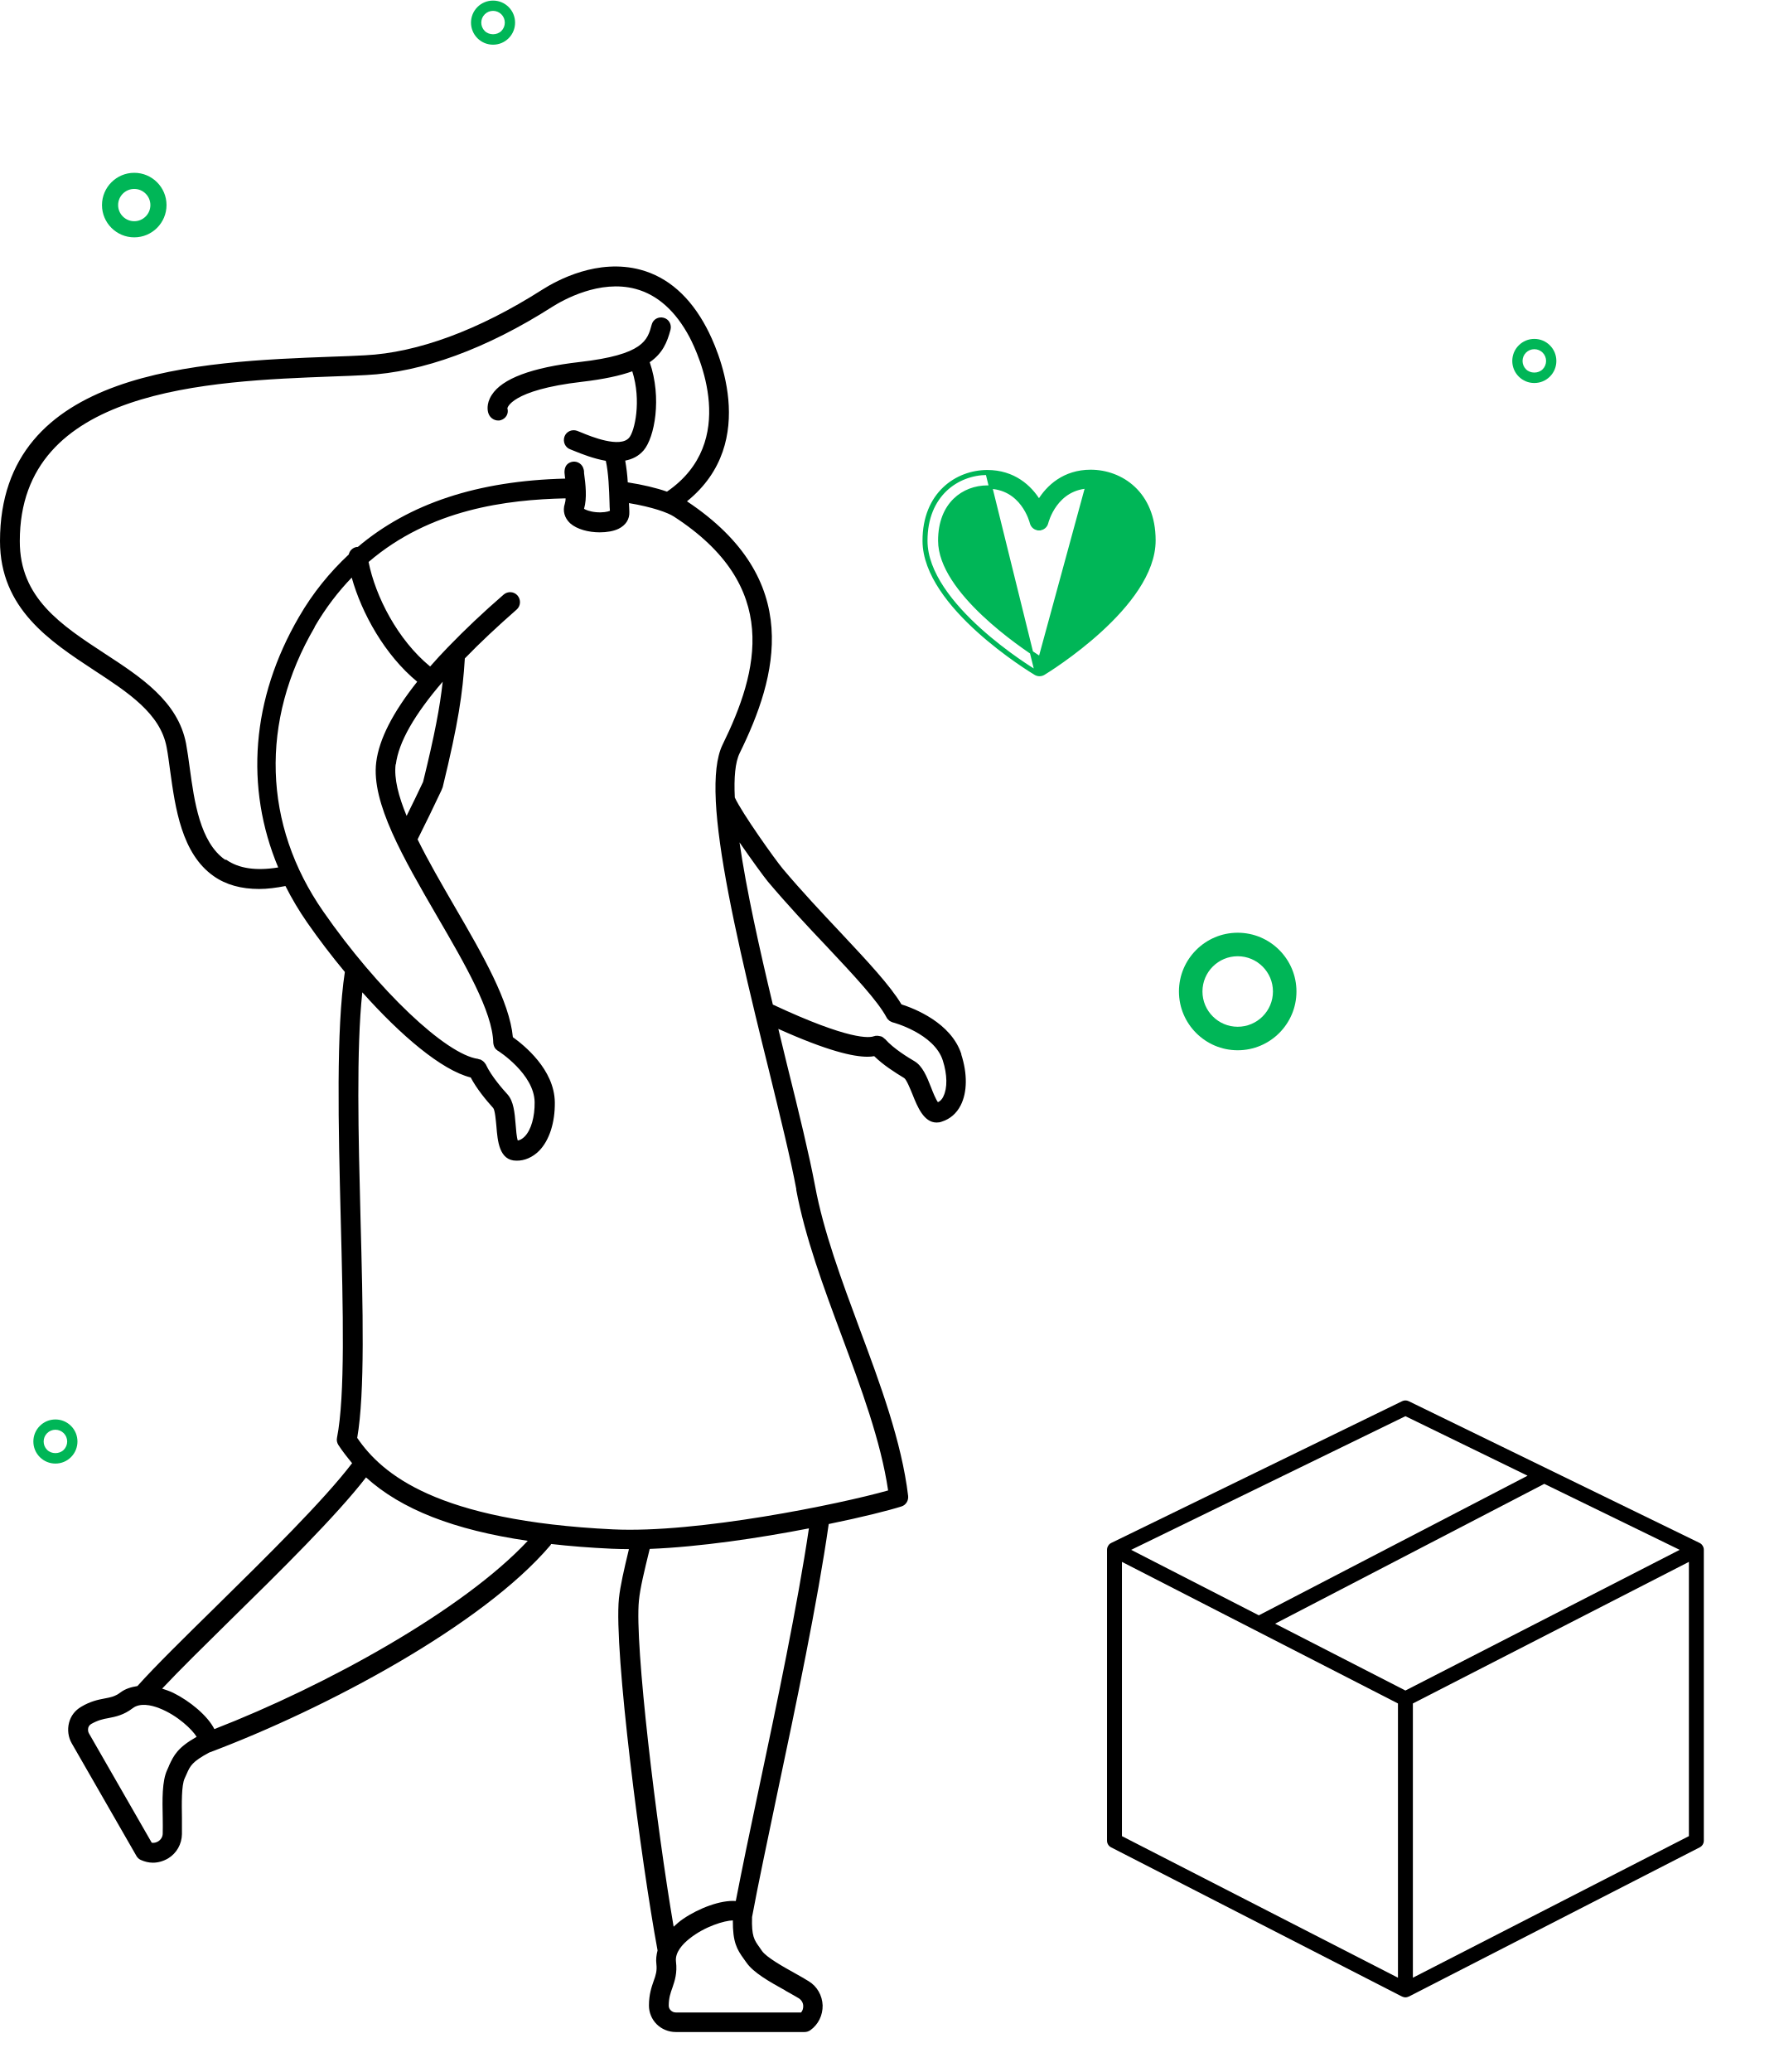
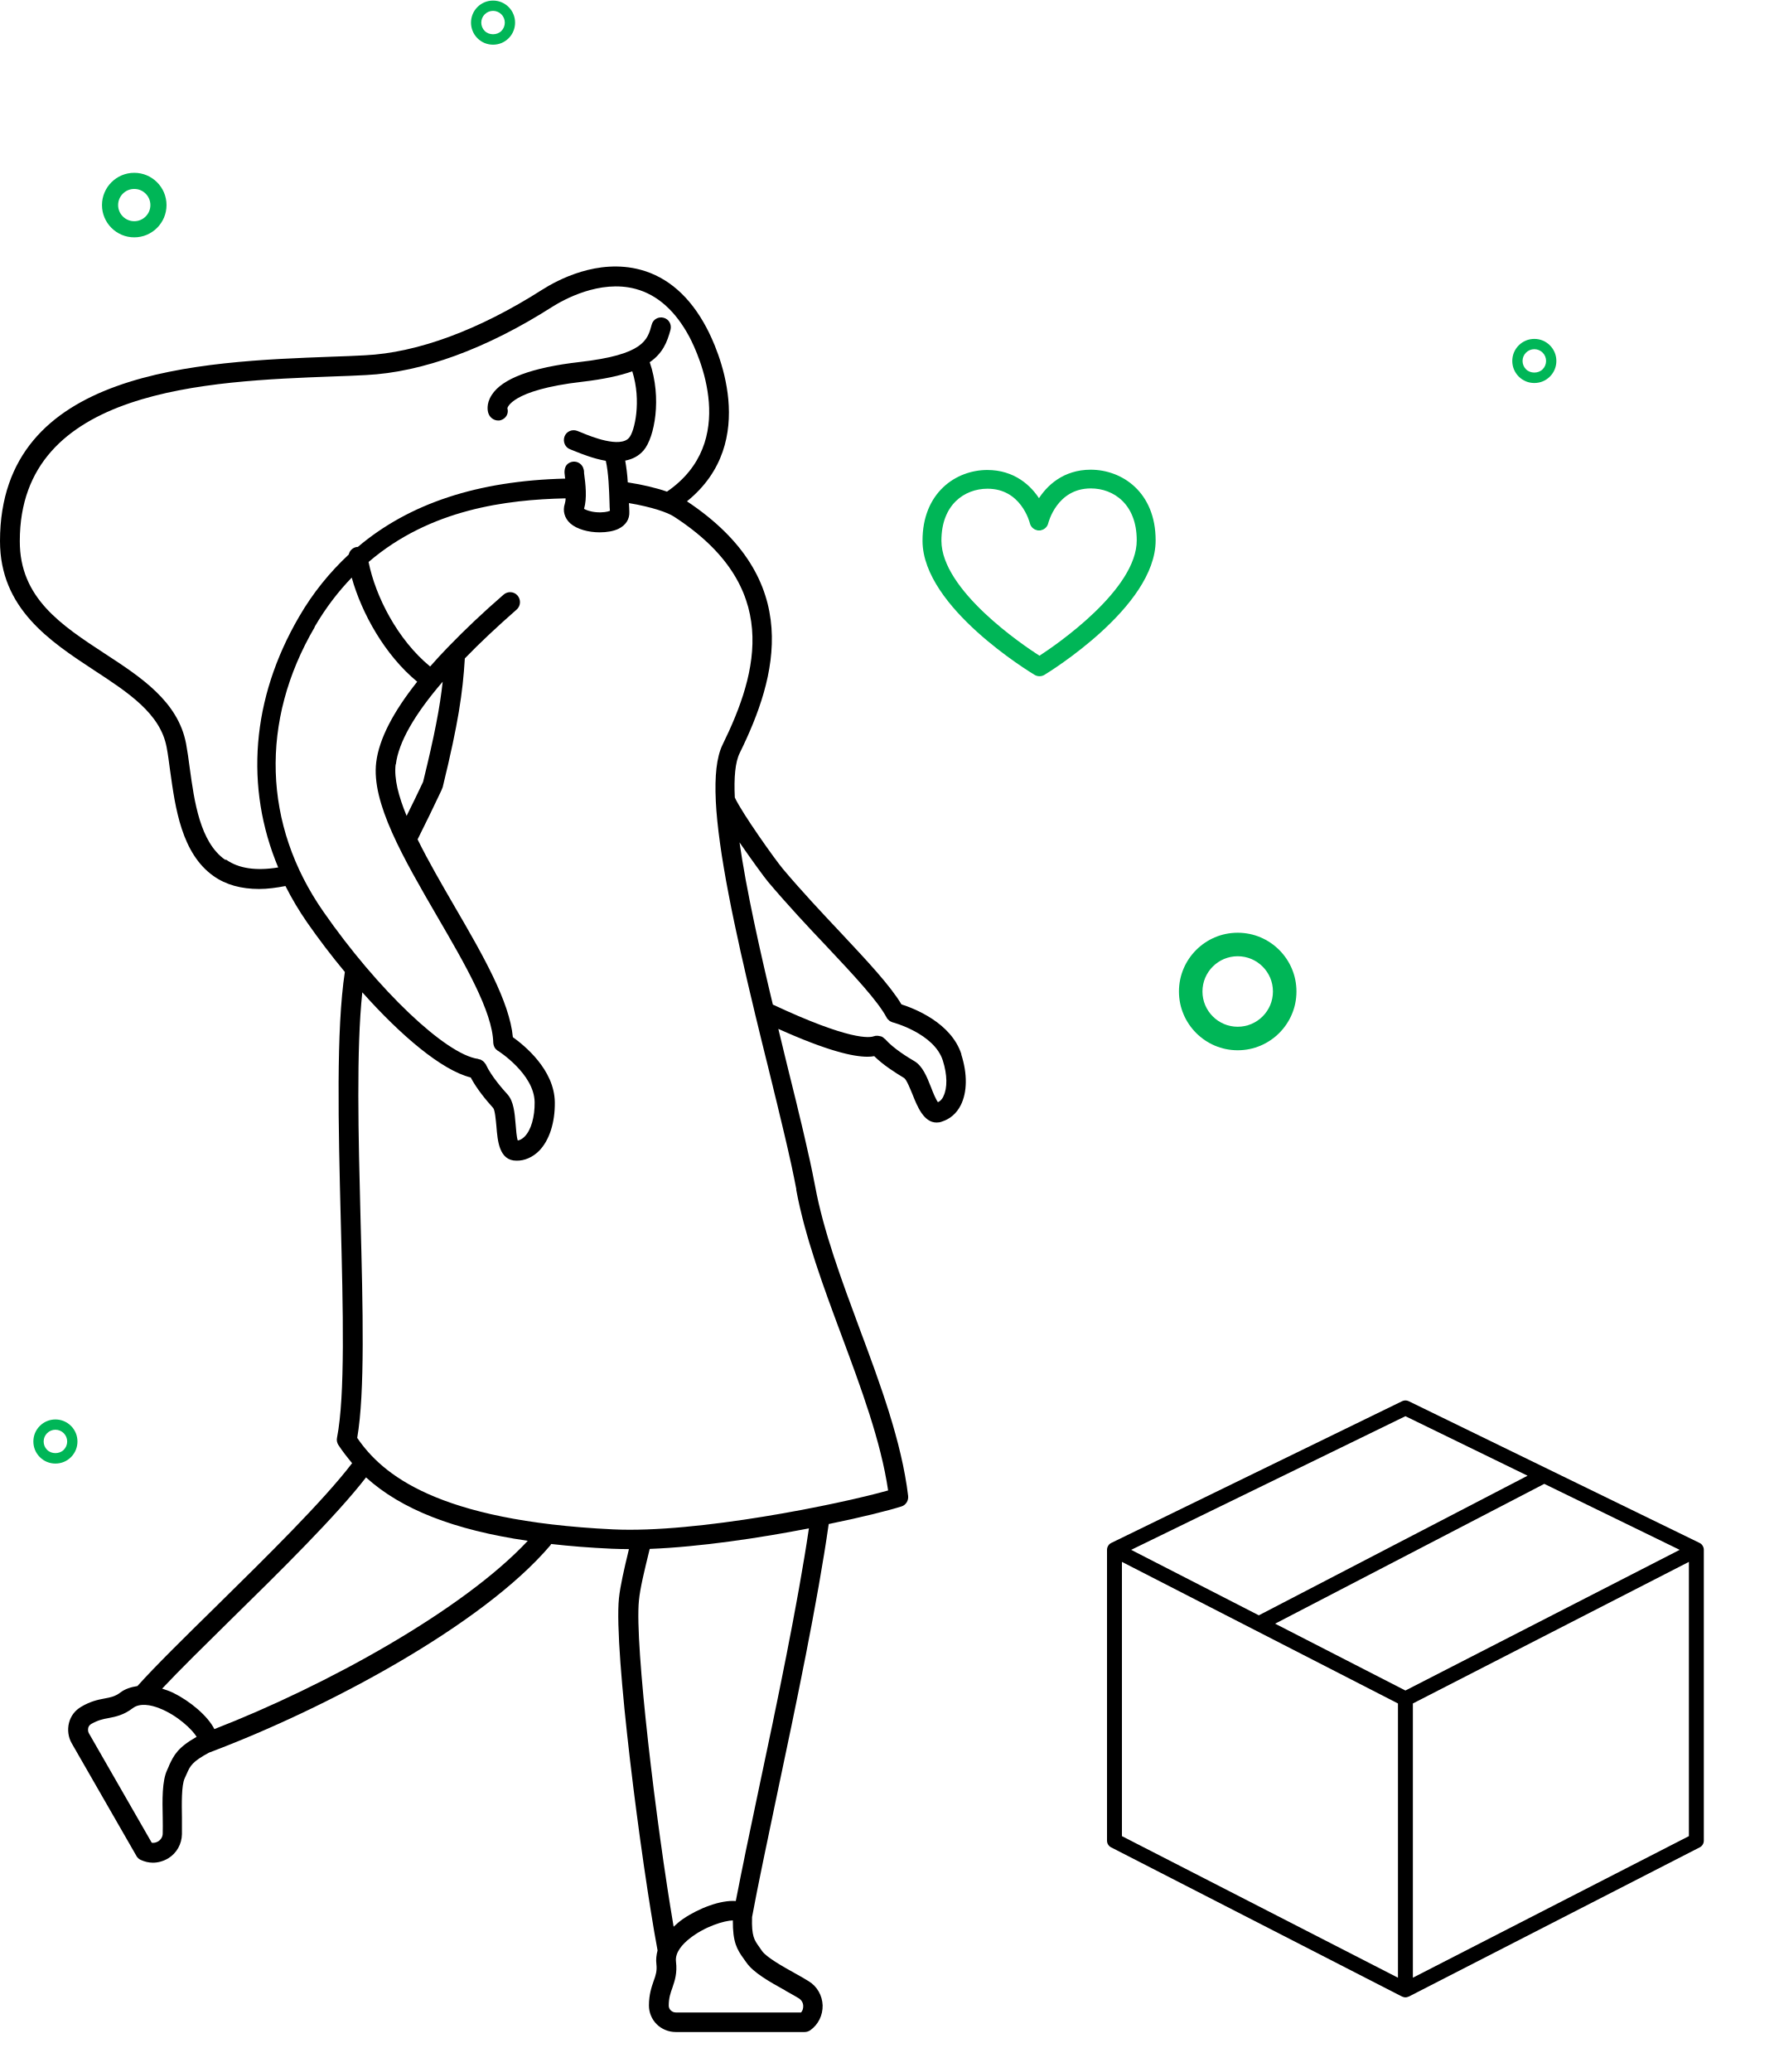
<svg xmlns="http://www.w3.org/2000/svg" width="267" height="311" viewBox="0 0 267 311" fill="none">
-   <path d="M144.344 158.257C142.814 153.482 137.192 151.347 135.338 150.753C133.66 147.936 130.187 144.229 126.184 139.958C123.446 137.052 120.326 133.73 117.53 130.409C116.382 129.044 111.378 122.016 110.319 119.702C110.172 116.737 110.378 114.394 111.055 113.03C116.676 101.582 120.797 86.991 103.137 75.246C114.233 66.29 107.611 52.084 106.08 49.208C103.608 44.522 100.252 41.586 96.161 40.488C89.744 38.768 83.681 42.03 81.356 43.513C71.907 49.534 62.694 52.944 54.777 53.33C53.246 53.419 51.598 53.478 49.861 53.537C30.023 54.279 0.029 55.376 0 81.207C0 91.35 7.506 96.244 14.128 100.603C19.25 103.954 24.077 107.098 25.019 112.17C25.225 113.237 25.372 114.453 25.549 115.728C26.314 121.245 27.256 128.125 32.083 131.506C33.937 132.811 36.233 133.434 38.912 133.434C40.148 133.434 41.472 133.256 42.856 132.989C43.798 134.857 44.887 136.696 46.123 138.475C47.86 140.967 49.773 143.487 51.774 145.89C50.45 154.55 50.803 168.993 51.156 183.02C51.51 196.663 51.833 209.534 50.597 215.791C50.509 216.177 50.597 216.563 50.803 216.889C51.421 217.838 52.128 218.727 52.864 219.617C48.596 225.222 40.001 233.675 32.407 241.148C27.697 245.775 23.282 250.105 20.633 253.07C19.691 253.219 18.808 253.486 18.102 254.019C17.278 254.642 16.63 254.761 15.688 254.939C14.746 255.117 13.569 255.354 12.186 256.184C11.273 256.718 10.626 257.549 10.361 258.587C10.096 259.625 10.243 260.752 10.773 261.671L20.486 278.576C20.633 278.842 20.869 279.05 21.134 279.169C21.722 279.436 22.34 279.584 22.959 279.584C23.753 279.584 24.548 279.347 25.254 278.931C26.52 278.16 27.285 276.796 27.315 275.313C27.315 274.572 27.315 273.741 27.315 272.822C27.285 270.776 27.227 267.988 27.727 266.92L28.021 266.268C28.551 265.052 28.845 264.429 31.377 263.065C48.919 256.481 72.408 243.966 82.621 231.955C82.68 231.895 82.71 231.806 82.739 231.747C85.565 232.073 88.596 232.31 91.834 232.459C92.658 232.488 93.512 232.518 94.424 232.518C93.659 235.691 93.129 238.005 92.923 239.903C92.129 247.702 96.249 279.436 98.722 292.752C98.545 293.434 98.457 294.116 98.545 294.798C98.663 295.806 98.457 296.459 98.133 297.348C97.809 298.268 97.427 299.395 97.427 301.026C97.427 302.064 97.839 303.072 98.575 303.814C99.31 304.555 100.37 305 101.43 305H120.797C121.092 305 121.386 304.911 121.651 304.733C122.858 303.873 123.535 302.479 123.505 300.996C123.446 299.513 122.681 298.149 121.415 297.378C120.797 296.993 120.061 296.577 119.267 296.133C117.501 295.154 115.087 293.79 114.41 292.841L113.998 292.247C113.233 291.18 112.821 290.616 112.909 287.74C113.821 282.816 115.205 276.322 116.647 269.411C119.532 255.799 122.74 240.466 124.418 228.752C129.362 227.743 133.366 226.735 135.338 226.112C136.015 225.904 136.427 225.222 136.338 224.511C135.367 216.414 132.159 207.754 129.039 199.391C126.39 192.244 123.623 184.829 122.357 177.949C121.504 173.411 119.973 167.094 118.148 159.769C117.736 158.049 117.295 156.27 116.853 154.431C124.241 157.752 128.097 158.613 130.246 158.613C130.628 158.613 130.952 158.583 131.246 158.524C132.6 159.858 134.337 160.955 135.75 161.815C136.103 162.053 136.662 163.447 137.015 164.307C137.722 166.086 138.693 168.488 140.606 168.488C140.871 168.488 141.136 168.459 141.43 168.34C142.637 167.955 143.609 167.124 144.227 165.908C145.227 163.951 145.257 161.163 144.315 158.257H144.344ZM33.79 129.044C30.023 126.405 29.169 120.266 28.492 115.313C28.316 113.979 28.139 112.733 27.933 111.606C26.726 105.289 21.163 101.641 15.747 98.112C9.183 93.812 2.943 89.749 2.973 81.207C2.973 58.253 31.288 57.215 50.008 56.503C51.745 56.444 53.393 56.385 54.953 56.295C63.371 55.88 73.055 52.351 82.945 46.034C84.505 45.056 90.009 41.912 95.425 43.365C98.722 44.255 101.43 46.687 103.519 50.601C104.873 53.211 111.025 66.32 100.135 73.793C98.516 73.23 96.514 72.755 94.248 72.399C94.189 71.272 94.042 70.175 93.865 69.137C94.925 68.929 95.867 68.485 96.632 67.595C98.28 65.667 99.399 59.736 97.544 54.368C99.487 53.033 100.164 51.372 100.664 49.504C100.87 48.703 100.429 47.903 99.634 47.695C98.839 47.487 98.045 47.932 97.839 48.733C97.221 51.046 96.632 53.241 87.007 54.338C79.825 55.169 75.38 56.829 73.82 59.291C72.938 60.655 73.232 61.782 73.32 62.019C73.526 62.672 74.144 63.117 74.792 63.117C74.939 63.117 75.057 63.117 75.204 63.057C75.969 62.82 76.411 62.049 76.175 61.278C76.175 61.278 76.617 58.55 87.39 57.304C90.686 56.918 93.1 56.385 94.925 55.732C96.338 60.181 95.278 64.748 94.454 65.697C93.1 67.298 88.714 65.519 87.301 64.926L86.624 64.659C85.859 64.392 85.005 64.777 84.74 65.549C84.476 66.32 84.858 67.18 85.624 67.447L86.212 67.684C87.301 68.129 89.097 68.841 90.951 69.167C91.363 70.976 91.451 73.556 91.51 75.454C91.51 75.899 91.54 76.314 91.569 76.67C91.245 76.818 90.48 76.966 89.479 76.877C88.537 76.789 87.919 76.522 87.684 76.373C88.155 74.802 87.919 72.696 87.684 71.005V70.857C87.684 70.62 87.625 70.412 87.537 70.175C87.242 69.493 86.477 69.137 85.771 69.345C84.534 69.73 84.74 71.005 84.799 71.421C84.799 71.51 84.829 71.688 84.858 71.836C71.701 72.162 61.429 75.573 53.717 82.097C53.658 82.097 53.629 82.097 53.57 82.097C52.952 82.186 52.481 82.661 52.363 83.224C49.508 85.893 46.977 88.978 44.887 92.596C37.734 104.874 36.734 118.16 41.767 130.201C38.47 130.735 35.88 130.379 33.967 129.044H33.79ZM47.242 94.079C48.919 91.202 50.803 88.77 52.805 86.694C54.306 92.062 57.779 98.32 62.636 102.323C58.986 106.92 56.925 110.924 56.484 114.394C55.719 120.473 60.546 128.777 65.638 137.556C69.729 144.585 73.968 151.851 74.056 156.537C74.056 156.596 74.056 156.626 74.085 156.685C74.085 156.774 74.115 156.863 74.144 156.952C74.174 157.041 74.203 157.13 74.262 157.219C74.291 157.308 74.35 157.367 74.409 157.426C74.468 157.515 74.556 157.575 74.645 157.634C74.674 157.663 74.704 157.723 74.762 157.723C74.821 157.752 80.208 161.193 80.267 165.434C80.296 167.628 79.737 169.615 78.765 170.594C78.442 170.92 78.088 171.128 77.735 171.187C77.559 170.683 77.47 169.497 77.412 168.755C77.264 166.976 77.117 165.315 76.205 164.277C75.528 163.536 73.762 161.549 72.938 159.769C72.938 159.71 72.879 159.68 72.849 159.651C72.79 159.562 72.731 159.473 72.673 159.413C72.614 159.354 72.555 159.295 72.467 159.235C72.378 159.176 72.319 159.146 72.231 159.087C72.143 159.028 72.055 158.998 71.937 158.998C71.878 158.998 71.848 158.968 71.79 158.939C66.933 158.286 56.69 148.559 48.537 136.815C39.471 123.795 39 108.225 47.242 94.138V94.079ZM59.427 114.75C59.839 111.398 62.224 107.246 66.462 102.323C66.05 106.119 65.255 110.301 63.519 117.359C62.724 119.05 61.9 120.74 61.046 122.461C59.839 119.524 59.133 116.855 59.398 114.72L59.427 114.75ZM25.372 265.052L25.107 265.645C24.312 267.335 24.371 270.153 24.43 272.852C24.43 273.712 24.46 274.513 24.43 275.195C24.43 275.699 24.165 276.114 23.753 276.381C23.459 276.559 23.106 276.648 22.782 276.588L13.363 260.188C13.216 259.951 13.186 259.654 13.245 259.358C13.275 259.209 13.393 258.943 13.687 258.765C14.688 258.201 15.453 258.023 16.306 257.875C17.366 257.667 18.573 257.43 19.927 256.392C21.016 255.562 22.694 255.917 23.9 256.392C26.667 257.46 28.904 259.654 29.522 260.692C26.697 262.294 26.108 263.421 25.372 265.022V265.052ZM32.201 259.565C31.2 257.549 28.522 255.324 25.99 254.079C25.431 253.812 24.872 253.634 24.342 253.456C26.962 250.668 30.641 247.05 34.497 243.254C42.032 235.869 50.509 227.506 54.953 221.753C60.251 226.557 68.14 229.641 79.236 231.272C69.553 241.652 48.978 253.011 32.171 259.536L32.201 259.565ZM117.883 298.772C118.619 299.187 119.325 299.573 119.914 299.929C120.326 300.196 120.591 300.611 120.591 301.115C120.591 301.471 120.503 301.797 120.267 302.064H101.459C101.165 302.064 100.9 301.945 100.694 301.738C100.576 301.619 100.399 301.382 100.399 301.056C100.399 299.899 100.664 299.128 100.959 298.327C101.312 297.289 101.695 296.133 101.488 294.442C101.312 293.048 102.489 291.803 103.49 291.002C105.815 289.133 108.788 288.273 110.024 288.244C109.995 291.506 110.642 292.603 111.673 294.027L112.055 294.561C113.115 296.103 115.558 297.467 117.913 298.772H117.883ZM113.851 268.848C112.556 274.928 111.378 280.652 110.466 285.337C108.229 285.159 104.932 286.405 102.578 288.006C102.018 288.392 101.577 288.778 101.135 289.193C98.545 274.038 95.249 246.753 95.925 240.229C96.102 238.39 96.72 235.84 97.544 232.488C105.021 232.192 113.998 230.857 121.445 229.404C119.738 240.911 116.647 255.68 113.851 268.848ZM119.532 178.542C120.856 185.689 123.652 193.222 126.36 200.488C129.245 208.259 132.247 216.296 133.336 223.71C126.125 225.756 104.608 230.175 92.011 229.552C65.55 228.277 57.337 221.248 53.629 215.821C54.806 209.059 54.482 196.396 54.129 182.991C53.805 170.416 53.482 157.515 54.394 148.944C60.163 155.41 66.285 160.629 70.671 161.727C71.584 163.447 72.938 165.078 74.056 166.323C74.321 166.679 74.439 168.162 74.527 169.052C74.704 171.246 74.939 174.212 77.529 174.212C78.736 174.242 79.972 173.708 80.944 172.729C82.474 171.157 83.328 168.518 83.298 165.463C83.239 160.511 78.648 156.863 76.999 155.676C76.499 150.338 72.525 143.398 68.257 136.073C66.285 132.663 64.284 129.222 62.694 125.99C63.901 123.587 65.079 121.156 66.256 118.664C66.285 118.575 66.433 118.249 66.462 118.16C68.817 108.492 69.464 104.073 69.788 98.824C72.025 96.511 74.615 94.079 77.559 91.499C78.177 90.965 78.236 90.016 77.706 89.393C77.176 88.77 76.234 88.711 75.616 89.245C72.466 91.973 69.759 94.553 67.404 96.985C67.345 97.044 67.316 97.104 67.257 97.133C66.315 98.112 65.402 99.091 64.578 100.04C59.692 96.036 56.366 89.511 55.336 84.351C64.637 76.373 76.146 75.009 84.829 74.802C84.829 74.802 84.888 74.802 84.917 74.802C84.917 75.098 84.858 75.395 84.799 75.602C84.446 76.67 84.74 77.738 85.594 78.538C86.624 79.458 88.39 79.903 90.039 79.903C91.098 79.903 92.129 79.725 92.864 79.369C93.953 78.835 94.542 77.915 94.483 76.818C94.483 76.462 94.454 76.017 94.424 75.513C97.956 76.106 100.252 76.937 101.165 77.53C117.295 87.969 113.91 100.722 108.464 111.814C107.581 113.652 107.287 116.499 107.464 120.177V120.236C107.846 127.858 110.201 139.068 113.409 152.385C114.057 155.024 114.704 157.752 115.411 160.54C117.118 167.51 118.737 174.094 119.561 178.542H119.532ZM141.636 164.574C141.43 164.989 141.166 165.285 140.812 165.434C140.489 164.989 140.047 163.921 139.782 163.209C139.135 161.549 138.487 160.006 137.31 159.295C136.456 158.79 134.16 157.426 132.865 155.943H132.836C132.836 155.943 132.689 155.795 132.6 155.736C132.512 155.676 132.453 155.617 132.365 155.588C132.306 155.558 132.218 155.558 132.129 155.528C132.012 155.528 131.923 155.469 131.806 155.469C131.747 155.469 131.658 155.469 131.599 155.469C131.482 155.469 131.364 155.469 131.246 155.528H131.217C130.569 155.795 127.567 156.181 116.029 150.783C114.027 142.42 112.055 133.582 111.025 126.435C112.821 129.044 114.704 131.625 115.293 132.336C118.148 135.717 121.268 139.068 124.064 142.005C128.185 146.394 131.747 150.19 133.101 152.711C133.218 152.948 133.395 153.096 133.572 153.245C133.63 153.274 133.689 153.304 133.748 153.334C133.836 153.363 133.895 153.423 134.013 153.452C134.072 153.452 140.253 155.113 141.548 159.176C142.225 161.282 142.255 163.328 141.636 164.544V164.574Z" fill="black" />
-   <path d="M156.677 101.08C157.02 100.872 161.156 98.329 165.207 94.624C167.231 92.772 169.242 90.624 170.746 88.325C172.249 86.028 173.258 83.564 173.25 81.084C173.245 77.559 172.022 74.969 170.211 73.262C168.404 71.559 166.027 70.75 163.736 70.75L163.736 70.75C159.776 70.76 157.311 73.037 155.988 75.245C154.651 73.049 152.178 70.792 148.217 70.792L148.216 70.792C145.935 70.799 143.565 71.618 141.764 73.331C139.96 75.048 138.744 77.647 138.75 81.183L138.75 81.183C138.758 83.662 139.784 86.122 141.302 88.41C142.822 90.7 144.847 92.837 146.885 94.677C150.962 98.358 155.116 100.877 155.46 101.083L155.461 101.083C155.646 101.193 155.856 101.25 156.066 101.25C156.277 101.25 156.49 101.194 156.677 101.08ZM156.677 101.08L156.547 100.866M156.677 101.08C156.677 101.08 156.678 101.079 156.678 101.079L156.547 100.866M156.547 100.866C156.401 100.955 156.233 101 156.066 101C155.9 101 155.735 100.955 155.588 100.868M156.547 100.866C157.222 100.457 173.03 90.732 173 81.085C172.99 74.156 168.204 71 163.736 71L155.588 100.868M155.588 100.868C154.913 100.464 139.032 90.831 139 81.182C138.988 74.234 143.77 71.056 148.217 71.042L155.588 100.868ZM156 79.116V79.366L156.001 79.366C156.541 79.365 157.013 78.996 157.134 78.472L157.134 78.472C157.134 78.472 157.155 78.385 157.202 78.234C157.249 78.083 157.322 77.868 157.427 77.612C157.635 77.099 157.968 76.421 158.466 75.745C159.46 74.399 161.107 73.067 163.761 73.059C165.544 73.059 167.326 73.679 168.663 74.983C169.998 76.283 170.908 78.285 170.912 81.088L170.912 81.088C170.918 82.965 170.167 84.904 168.971 86.796C167.776 88.686 166.149 90.51 164.432 92.153C161.11 95.331 157.476 97.803 156.06 98.723C154.637 97.811 150.985 95.36 147.64 92.201C145.912 90.569 144.273 88.754 143.065 86.871C141.857 84.987 141.093 83.052 141.087 81.177C141.082 78.366 141.988 76.357 143.323 75.048C144.661 73.737 146.45 73.109 148.246 73.104C150.867 73.104 152.499 74.386 153.492 75.704C154.491 77.029 154.836 78.384 154.86 78.481L154.86 78.483C154.988 79.002 155.46 79.366 155.996 79.366H155.996H155.996H155.996H155.996H155.996H155.996H155.996H155.996H155.996H155.996H155.996H155.996H155.996H155.996H155.996H155.996H155.996H155.996H155.996H155.996H155.996H155.996H155.996H155.996H155.996H155.997H155.997H155.997H155.997H155.997H155.997H155.997H155.997H155.997H155.997H155.997H155.997H155.997H155.997H155.997H155.997H155.997H155.997H155.997H155.997H155.997H155.997H155.997H155.997H155.997H155.997H155.997H155.997H155.997H155.997H155.997H155.997H155.997H155.997H155.997H155.997H155.997H155.997H155.997H155.997H155.997H155.997H155.997H155.997H155.997H155.997H155.997H155.997H155.997H155.997H155.997H155.997H155.997H155.997H155.997H155.997H155.997H155.997H155.997H155.997H155.997H155.997H155.997H155.997H155.997H155.998H155.998H155.998H155.998H155.998H155.998H155.998H155.998H155.998H155.998H155.998H155.998H155.998H155.998H155.998H155.998H155.998H155.998H155.998H155.998H155.998H155.998H155.998H155.998H155.998H155.998H155.998H155.998H155.998H155.998H155.998H155.998H155.998H155.998H155.998H155.998H155.998H155.998H155.998H155.998H155.998H155.998H155.998H155.998H155.998H155.998H155.998H155.998H155.998H155.998H155.998H155.998H155.998H155.998H155.998H155.998H155.998H155.998H155.998H155.998H155.998H155.998H155.998H155.998H155.999H155.999H155.999H155.999H155.999H155.999H155.999H155.999H155.999H155.999H155.999H155.999H155.999H155.999H155.999H155.999H155.999H155.999H155.999H155.999H155.999H155.999H155.999H155.999H155.999H155.999H155.999H155.999H155.999H155.999H155.999H155.999H155.999H155.999H155.999H155.999H155.999H155.999H155.999H155.999H155.999H155.999H155.999H155.999H155.999H155.999H155.999H155.999H155.999H155.999H155.999H155.999H155.999H155.999H155.999H155.999H155.999H155.999H155.999H155.999H155.999H155.999H155.999H155.999H155.999H156H156H156H156H156H156H156H156H156H156H156H156H156H156H156H156H156H156H156H156H156H156H156H156H156H156H156H156H156H156H156L156 79.116Z" fill="#00B657" stroke="#00B657" stroke-width="0.5" />
-   <path d="M185.82 157.641C180.957 157.641 177 153.684 177 148.82C177 143.957 180.957 140 185.82 140C190.684 140 194.641 143.957 194.641 148.82C194.641 153.684 190.684 157.641 185.82 157.641ZM185.82 143.528C182.902 143.528 180.528 145.902 180.528 148.82C180.528 151.738 182.902 154.113 185.82 154.113C188.738 154.113 191.113 151.738 191.113 148.82C191.113 145.902 188.738 143.528 185.82 143.528Z" fill="#00B657" />
+   <path d="M144.344 158.257C142.814 153.482 137.192 151.347 135.338 150.753C133.66 147.936 130.187 144.229 126.184 139.958C123.446 137.052 120.326 133.73 117.53 130.409C116.382 129.044 111.378 122.016 110.319 119.702C110.172 116.737 110.378 114.394 111.055 113.03C116.676 101.582 120.797 86.991 103.137 75.246C114.233 66.29 107.611 52.084 106.08 49.208C103.608 44.522 100.252 41.586 96.161 40.488C89.744 38.768 83.681 42.03 81.356 43.513C71.907 49.534 62.694 52.944 54.777 53.33C53.246 53.419 51.598 53.478 49.861 53.537C30.023 54.279 0.029 55.376 0 81.207C0 91.35 7.506 96.244 14.128 100.603C19.25 103.954 24.077 107.098 25.019 112.17C25.225 113.237 25.372 114.453 25.549 115.728C26.314 121.245 27.256 128.125 32.083 131.506C33.937 132.811 36.233 133.434 38.912 133.434C40.148 133.434 41.472 133.256 42.856 132.989C43.798 134.857 44.887 136.696 46.123 138.475C47.86 140.967 49.773 143.487 51.774 145.89C50.45 154.55 50.803 168.993 51.156 183.02C51.51 196.663 51.833 209.534 50.597 215.791C50.509 216.177 50.597 216.563 50.803 216.889C51.421 217.838 52.128 218.727 52.864 219.617C48.596 225.222 40.001 233.675 32.407 241.148C27.697 245.775 23.282 250.105 20.633 253.07C19.691 253.219 18.808 253.486 18.102 254.019C17.278 254.642 16.63 254.761 15.688 254.939C14.746 255.117 13.569 255.354 12.186 256.184C11.273 256.718 10.626 257.549 10.361 258.587C10.096 259.625 10.243 260.752 10.773 261.671L20.486 278.576C20.633 278.842 20.869 279.05 21.134 279.169C21.722 279.436 22.34 279.584 22.959 279.584C23.753 279.584 24.548 279.347 25.254 278.931C26.52 278.16 27.285 276.796 27.315 275.313C27.315 274.572 27.315 273.741 27.315 272.822C27.285 270.776 27.227 267.988 27.727 266.92L28.021 266.268C28.551 265.052 28.845 264.429 31.377 263.065C48.919 256.481 72.408 243.966 82.621 231.955C82.68 231.895 82.71 231.806 82.739 231.747C85.565 232.073 88.596 232.31 91.834 232.459C92.658 232.488 93.512 232.518 94.424 232.518C93.659 235.691 93.129 238.005 92.923 239.903C92.129 247.702 96.249 279.436 98.722 292.752C98.545 293.434 98.457 294.116 98.545 294.798C98.663 295.806 98.457 296.459 98.133 297.348C97.809 298.268 97.427 299.395 97.427 301.026C97.427 302.064 97.839 303.072 98.575 303.814C99.31 304.555 100.37 305 101.43 305H120.797C121.092 305 121.386 304.911 121.651 304.733C122.858 303.873 123.535 302.479 123.505 300.996C123.446 299.513 122.681 298.149 121.415 297.378C120.797 296.993 120.061 296.577 119.267 296.133C117.501 295.154 115.087 293.79 114.41 292.841L113.998 292.247C113.233 291.18 112.821 290.616 112.909 287.74C113.821 282.816 115.205 276.322 116.647 269.411C119.532 255.799 122.74 240.466 124.418 228.752C129.362 227.743 133.366 226.735 135.338 226.112C136.015 225.904 136.427 225.222 136.338 224.511C135.367 216.414 132.159 207.754 129.039 199.391C126.39 192.244 123.623 184.829 122.357 177.949C121.504 173.411 119.973 167.094 118.148 159.769C117.736 158.049 117.295 156.27 116.853 154.431C124.241 157.752 128.097 158.613 130.246 158.613C130.628 158.613 130.952 158.583 131.246 158.524C132.6 159.858 134.337 160.955 135.75 161.815C136.103 162.053 136.662 163.447 137.015 164.307C137.722 166.086 138.693 168.488 140.606 168.488C140.871 168.488 141.136 168.459 141.43 168.34C142.637 167.955 143.609 167.124 144.227 165.908C145.227 163.951 145.257 161.163 144.315 158.257H144.344ZM33.79 129.044C30.023 126.405 29.169 120.266 28.492 115.313C28.316 113.979 28.139 112.733 27.933 111.606C26.726 105.289 21.163 101.641 15.747 98.112C9.183 93.812 2.943 89.749 2.973 81.207C2.973 58.253 31.288 57.215 50.008 56.503C51.745 56.444 53.393 56.385 54.953 56.295C63.371 55.88 73.055 52.351 82.945 46.034C84.505 45.056 90.009 41.912 95.425 43.365C98.722 44.255 101.43 46.687 103.519 50.601C104.873 53.211 111.025 66.32 100.135 73.793C98.516 73.23 96.514 72.755 94.248 72.399C94.189 71.272 94.042 70.175 93.865 69.137C94.925 68.929 95.867 68.485 96.632 67.595C98.28 65.667 99.399 59.736 97.544 54.368C99.487 53.033 100.164 51.372 100.664 49.504C100.87 48.703 100.429 47.903 99.634 47.695C98.839 47.487 98.045 47.932 97.839 48.733C97.221 51.046 96.632 53.241 87.007 54.338C79.825 55.169 75.38 56.829 73.82 59.291C72.938 60.655 73.232 61.782 73.32 62.019C73.526 62.672 74.144 63.117 74.792 63.117C74.939 63.117 75.057 63.117 75.204 63.057C75.969 62.82 76.411 62.049 76.175 61.278C76.175 61.278 76.617 58.55 87.39 57.304C90.686 56.918 93.1 56.385 94.925 55.732C96.338 60.181 95.278 64.748 94.454 65.697C93.1 67.298 88.714 65.519 87.301 64.926L86.624 64.659C85.859 64.392 85.005 64.777 84.74 65.549C84.476 66.32 84.858 67.18 85.624 67.447L86.212 67.684C87.301 68.129 89.097 68.841 90.951 69.167C91.363 70.976 91.451 73.556 91.51 75.454C91.51 75.899 91.54 76.314 91.569 76.67C91.245 76.818 90.48 76.966 89.479 76.877C88.537 76.789 87.919 76.522 87.684 76.373C88.155 74.802 87.919 72.696 87.684 71.005V70.857C87.684 70.62 87.625 70.412 87.537 70.175C87.242 69.493 86.477 69.137 85.771 69.345C84.534 69.73 84.74 71.005 84.799 71.421C84.799 71.51 84.829 71.688 84.858 71.836C71.701 72.162 61.429 75.573 53.717 82.097C53.658 82.097 53.629 82.097 53.57 82.097C52.952 82.186 52.481 82.661 52.363 83.224C49.508 85.893 46.977 88.978 44.887 92.596C37.734 104.874 36.734 118.16 41.767 130.201C38.47 130.735 35.88 130.379 33.967 129.044H33.79ZM47.242 94.079C48.919 91.202 50.803 88.77 52.805 86.694C54.306 92.062 57.779 98.32 62.636 102.323C58.986 106.92 56.925 110.924 56.484 114.394C55.719 120.473 60.546 128.777 65.638 137.556C69.729 144.585 73.968 151.851 74.056 156.537C74.056 156.596 74.056 156.625 74.085 156.685C74.085 156.774 74.115 156.863 74.144 156.952C74.174 157.041 74.203 157.13 74.262 157.219C74.291 157.308 74.35 157.367 74.409 157.426C74.468 157.515 74.556 157.575 74.645 157.634C74.674 157.663 74.704 157.723 74.762 157.723C74.821 157.752 80.208 161.193 80.267 165.434C80.296 167.628 79.737 169.615 78.765 170.594C78.442 170.92 78.088 171.128 77.735 171.187C77.559 170.683 77.47 169.497 77.412 168.755C77.264 166.976 77.117 165.315 76.205 164.277C75.528 163.536 73.762 161.549 72.938 159.769C72.938 159.71 72.879 159.68 72.849 159.651C72.79 159.562 72.731 159.473 72.673 159.413C72.614 159.354 72.555 159.295 72.466 159.235C72.378 159.176 72.319 159.146 72.231 159.087C72.143 159.028 72.055 158.998 71.937 158.998C71.878 158.998 71.848 158.968 71.79 158.939C66.933 158.286 56.69 148.559 48.537 136.815C39.471 123.795 39 108.225 47.242 94.138V94.079ZM59.427 114.75C59.839 111.398 62.224 107.246 66.462 102.323C66.05 106.119 65.255 110.301 63.519 117.359C62.724 119.05 61.9 120.74 61.046 122.461C59.839 119.524 59.133 116.855 59.398 114.72L59.427 114.75ZM25.372 265.052L25.107 265.645C24.312 267.335 24.371 270.153 24.43 272.852C24.43 273.712 24.46 274.513 24.43 275.195C24.43 275.699 24.165 276.114 23.753 276.381C23.459 276.559 23.106 276.648 22.782 276.588L13.363 260.188C13.216 259.951 13.186 259.654 13.245 259.358C13.275 259.209 13.393 258.943 13.687 258.765C14.688 258.201 15.453 258.023 16.306 257.875C17.366 257.667 18.573 257.43 19.927 256.392C21.016 255.562 22.694 255.917 23.9 256.392C26.667 257.46 28.904 259.654 29.522 260.692C26.697 262.294 26.108 263.421 25.372 265.022V265.052ZM32.201 259.565C31.2 257.549 28.522 255.324 25.99 254.079C25.431 253.812 24.872 253.634 24.342 253.456C26.962 250.668 30.641 247.05 34.497 243.254C42.032 235.869 50.509 227.506 54.953 221.753C60.251 226.557 68.14 229.641 79.236 231.272C69.553 241.652 48.978 253.011 32.171 259.536L32.201 259.565ZM117.883 298.772C118.619 299.187 119.325 299.573 119.914 299.929C120.326 300.196 120.591 300.611 120.591 301.115C120.591 301.471 120.503 301.797 120.267 302.064H101.459C101.165 302.064 100.9 301.945 100.694 301.738C100.576 301.619 100.399 301.382 100.399 301.056C100.399 299.899 100.664 299.128 100.959 298.327C101.312 297.289 101.695 296.133 101.488 294.442C101.312 293.048 102.489 291.803 103.49 291.002C105.815 289.133 108.788 288.273 110.024 288.244C109.995 291.506 110.642 292.603 111.673 294.027L112.055 294.561C113.115 296.103 115.558 297.467 117.913 298.772H117.883ZM113.851 268.848C112.556 274.928 111.378 280.652 110.466 285.337C108.229 285.159 104.932 286.405 102.578 288.006C102.018 288.392 101.577 288.778 101.135 289.193C98.545 274.038 95.249 246.753 95.925 240.229C96.102 238.39 96.72 235.84 97.544 232.488C105.021 232.192 113.998 230.857 121.445 229.404C119.738 240.911 116.647 255.68 113.851 268.848V268.848ZM119.532 178.542C120.856 185.689 123.652 193.222 126.36 200.488C129.245 208.259 132.247 216.296 133.336 223.71C126.125 225.756 104.608 230.175 92.011 229.552C65.55 228.277 57.337 221.248 53.629 215.821C54.806 209.059 54.482 196.396 54.129 182.991C53.805 170.416 53.482 157.515 54.394 148.944C60.163 155.41 66.285 160.629 70.671 161.727C71.584 163.447 72.938 165.078 74.056 166.323C74.321 166.679 74.439 168.162 74.527 169.052C74.704 171.246 74.939 174.212 77.529 174.212C78.736 174.242 79.972 173.708 80.944 172.729C82.474 171.157 83.328 168.518 83.298 165.463C83.239 160.511 78.648 156.863 76.999 155.676C76.499 150.338 72.525 143.398 68.257 136.073C66.285 132.663 64.284 129.222 62.694 125.99C63.901 123.587 65.079 121.156 66.256 118.664C66.285 118.575 66.433 118.249 66.462 118.16C68.817 108.492 69.464 104.073 69.788 98.824C72.025 96.511 74.615 94.079 77.559 91.499C78.177 90.965 78.236 90.016 77.706 89.393C77.176 88.77 76.234 88.711 75.616 89.245C72.466 91.973 69.759 94.553 67.404 96.985C67.345 97.044 67.316 97.104 67.257 97.133C66.315 98.112 65.402 99.091 64.578 100.04C59.692 96.036 56.366 89.511 55.336 84.351C64.637 76.373 76.146 75.009 84.829 74.802C84.829 74.802 84.888 74.802 84.917 74.802C84.917 75.098 84.858 75.395 84.799 75.602C84.446 76.67 84.74 77.738 85.594 78.538C86.624 79.458 88.39 79.903 90.039 79.903C91.098 79.903 92.129 79.725 92.864 79.369C93.953 78.835 94.542 77.915 94.483 76.818C94.483 76.462 94.454 76.017 94.424 75.513C97.956 76.106 100.252 76.937 101.165 77.53C117.295 87.969 113.91 100.722 108.464 111.814C107.581 113.652 107.287 116.499 107.464 120.177V120.236C107.846 127.858 110.201 139.068 113.409 152.385C114.057 155.024 114.704 157.752 115.411 160.54C117.118 167.51 118.737 174.094 119.561 178.542H119.532ZM141.636 164.574C141.43 164.989 141.166 165.285 140.812 165.434C140.489 164.989 140.047 163.921 139.782 163.209C139.135 161.549 138.487 160.006 137.31 159.295C136.456 158.79 134.16 157.426 132.865 155.943H132.836C132.836 155.943 132.689 155.795 132.6 155.736C132.512 155.676 132.453 155.617 132.365 155.588C132.306 155.558 132.218 155.558 132.129 155.528C132.012 155.528 131.923 155.469 131.806 155.469C131.747 155.469 131.658 155.469 131.599 155.469C131.482 155.469 131.364 155.469 131.246 155.528H131.217C130.569 155.795 127.567 156.181 116.029 150.783C114.027 142.42 112.055 133.582 111.025 126.435C112.821 129.044 114.704 131.625 115.293 132.336C118.148 135.717 121.268 139.068 124.064 142.005C128.185 146.394 131.747 150.19 133.101 152.711C133.218 152.948 133.395 153.096 133.572 153.245C133.63 153.274 133.689 153.304 133.748 153.334C133.836 153.363 133.895 153.423 134.013 153.452C134.072 153.452 140.253 155.113 141.548 159.176C142.225 161.282 142.255 163.328 141.636 164.544V164.574Z" fill="black" />
+   <path d="M138.75 81.183L138.75 81.183C138.758 83.662 139.784 86.122 141.302 88.41C142.822 90.7 144.847 92.837 146.885 94.677C150.962 98.358 155.116 100.877 155.46 101.083L155.461 101.083C155.646 101.193 155.856 101.25 156.066 101.25C156.277 101.25 156.49 101.194 156.677 101.08C157.02 100.872 161.156 98.329 165.207 94.624C167.231 92.772 169.242 90.624 170.746 88.325C172.249 86.028 173.258 83.564 173.25 81.084C173.245 77.559 172.022 74.969 170.211 73.262C168.404 71.559 166.027 70.75 163.736 70.75L163.736 70.75C159.776 70.76 157.311 73.037 155.988 75.245C154.651 73.049 152.178 70.792 148.217 70.792L148.216 70.792C145.935 70.799 143.565 71.618 141.764 73.331C139.96 75.048 138.744 77.647 138.75 81.183ZM156 79.116V79.366L156.001 79.366C156.541 79.365 157.013 78.996 157.134 78.472L157.134 78.472C157.134 78.472 157.155 78.385 157.202 78.234C157.249 78.083 157.322 77.868 157.427 77.612C157.635 77.099 157.968 76.421 158.466 75.745C159.46 74.399 161.107 73.067 163.761 73.059C165.544 73.059 167.326 73.679 168.663 74.983C169.998 76.283 170.908 78.285 170.912 81.088V81.088C170.918 82.965 170.167 84.904 168.971 86.796C167.776 88.686 166.149 90.51 164.432 92.153C161.11 95.331 157.476 97.803 156.06 98.723C154.637 97.811 150.985 95.36 147.64 92.201C145.912 90.569 144.273 88.754 143.065 86.871C141.857 84.987 141.093 83.052 141.087 81.177C141.082 78.366 141.988 76.357 143.323 75.048C144.661 73.737 146.45 73.109 148.246 73.104C150.867 73.104 152.499 74.386 153.492 75.704C154.491 77.029 154.836 78.384 154.86 78.481L154.86 78.483C154.988 79.002 155.46 79.366 155.996 79.366H155.996H155.996H155.996H155.996H155.996H155.996H155.996H155.996H155.996H155.996H155.996H155.996H155.996H155.996H155.996H155.996H155.996H155.996H155.996H155.996H155.996H155.996H155.996H155.996H155.996H155.997H155.997H155.997H155.997H155.997H155.997H155.997H155.997H155.997H155.997H155.997H155.997H155.997H155.997H155.997H155.997H155.997H155.997H155.997H155.997H155.997H155.997H155.997H155.997H155.997H155.997H155.997H155.997H155.997H155.997H155.997H155.997H155.997H155.997H155.997H155.997H155.997H155.997H155.997H155.997H155.997H155.997H155.997H155.997H155.997H155.997H155.997H155.997H155.997H155.997H155.997H155.997H155.997H155.997H155.997H155.997H155.997H155.997H155.997H155.997H155.997H155.997H155.997H155.997H155.997H155.998H155.998H155.998H155.998H155.998H155.998H155.998H155.998H155.998H155.998H155.998H155.998H155.998H155.998H155.998H155.998H155.998H155.998H155.998H155.998H155.998H155.998H155.998H155.998H155.998H155.998H155.998H155.998H155.998H155.998H155.998H155.998H155.998H155.998H155.998H155.998H155.998H155.998H155.998H155.998H155.998H155.998H155.998H155.998H155.998H155.998H155.998H155.998H155.998H155.998H155.998H155.998H155.998H155.998H155.998H155.998H155.998H155.998H155.998H155.998H155.998H155.998H155.998H155.998H155.999H155.999H155.999H155.999H155.999H155.999H155.999H155.999H155.999H155.999H155.999H155.999H155.999H155.999H155.999H155.999H155.999H155.999H155.999H155.999H155.999H155.999H155.999H155.999H155.999H155.999H155.999H155.999H155.999H155.999H155.999H155.999H155.999H155.999H155.999H155.999H155.999H155.999H155.999H155.999H155.999H155.999H155.999H155.999H155.999H155.999H155.999H155.999H155.999H155.999H155.999H155.999H155.999H155.999H155.999H155.999H155.999H155.999H155.999H155.999H155.999H155.999H155.999H155.999H155.999H156H156H156H156H156H156H156H156H156H156H156H156H156H156H156H156H156H156H156H156H156H156H156H156H156H156H156H156H156H156H156L156 79.116Z" fill="#00B657" stroke="#00B657" stroke-width="0.5" />
+   <path d="M185.82 157.641C180.957 157.641 177 153.684 177 148.82C177 143.957 180.957 140 185.82 140C190.684 140 194.641 143.957 194.641 148.82C194.641 153.684 190.684 157.641 185.82 157.641ZM185.82 143.528C182.902 143.528 180.528 145.902 180.528 148.82C180.528 151.738 182.902 154.112 185.82 154.112C188.738 154.112 191.112 151.738 191.112 148.82C191.112 145.902 188.738 143.528 185.82 143.528Z" fill="#00B657" />
  <path d="M20.156 35.625C17.485 35.625 15.312 33.452 15.312 30.781C15.312 28.11 17.485 25.938 20.156 25.938C22.827 25.938 25 28.11 25 30.781C25 33.452 22.827 35.625 20.156 35.625ZM20.156 28.359C18.821 28.359 17.734 29.446 17.734 30.781C17.734 32.117 18.821 33.203 20.156 33.203C21.492 33.203 22.578 32.117 22.578 30.781C22.578 29.446 21.492 28.359 20.156 28.359Z" fill="#00B657" />
  <path d="M74.023 6.708C73.138 6.708 72.306 6.364 71.681 5.739C70.39 4.448 70.39 2.348 71.681 1.057C72.306 0.432 73.138 0.087 74.023 0.087C74.907 0.087 75.739 0.431 76.364 1.056C77.654 2.347 77.654 4.449 76.364 5.739C75.739 6.364 74.908 6.708 74.023 6.708ZM74.023 1.63C73.558 1.63 73.102 1.819 72.773 2.149C72.084 2.837 72.084 3.958 72.773 4.647C73.431 5.306 74.614 5.306 75.272 4.648C75.961 3.958 75.961 2.837 75.272 2.148C74.943 1.819 74.488 1.63 74.023 1.63Z" fill="#00B657" />
  <path d="M230.353 57.489C229.468 57.489 228.637 57.145 228.012 56.521C226.721 55.229 226.721 53.129 228.01 51.839C228.637 51.212 229.469 50.868 230.353 50.868C231.238 50.868 232.07 51.213 232.694 51.838C233.985 53.13 233.984 55.231 232.693 56.521C232.07 57.145 231.238 57.489 230.353 57.489ZM230.353 52.411C229.888 52.411 229.432 52.601 229.102 52.93C228.414 53.618 228.414 54.739 229.102 55.427C229.761 56.086 230.943 56.086 231.601 55.429C232.291 54.739 232.291 53.618 231.603 52.93C231.272 52.6 230.817 52.411 230.353 52.411Z" fill="#00B657" />
  <path d="M8.32 219.677C8.32 219.677 8.32 219.677 8.32 219.677C7.435 219.677 6.603 219.332 5.977 218.706C5.353 218.083 5.009 217.251 5.009 216.366C5.009 215.481 5.354 214.649 5.979 214.025C6.603 213.4 7.435 213.056 8.32 213.056C9.205 213.056 10.036 213.4 10.661 214.026C11.952 215.315 11.952 217.416 10.661 218.708C10.035 219.333 9.204 219.677 8.32 219.677ZM8.32 214.598C7.855 214.598 7.4 214.787 7.071 215.116C6.381 215.806 6.381 216.927 7.071 217.616C7.727 218.273 8.911 218.274 9.569 217.615C9.898 217.287 10.087 216.831 10.087 216.366C10.087 215.901 9.898 215.445 9.568 215.115C9.24 214.787 8.785 214.598 8.32 214.598Z" fill="#00B657" />
  <path d="M255.713 232.189C255.673 232.087 255.618 231.992 255.549 231.907C255.535 231.889 255.525 231.87 255.509 231.852C255.438 231.773 255.358 231.702 255.265 231.645C255.245 231.632 255.221 231.627 255.2 231.616C255.189 231.61 255.182 231.599 255.171 231.593L211.491 210.313C211.182 210.162 210.819 210.162 210.51 210.313L166.83 231.593C166.818 231.599 166.812 231.61 166.801 231.616C166.779 231.627 166.757 231.632 166.736 231.645C166.643 231.702 166.563 231.772 166.491 231.852C166.476 231.869 166.466 231.889 166.451 231.907C166.383 231.993 166.328 232.087 166.288 232.189C166.277 232.215 166.265 232.239 166.256 232.266C166.223 232.373 166.2 232.485 166.2 232.6V276.28C166.2 276.7 166.435 277.085 166.808 277.277L210.488 299.677C210.503 299.685 210.52 299.681 210.534 299.688C210.683 299.755 210.84 299.8 211 299.8C211.16 299.8 211.317 299.755 211.465 299.688C211.48 299.681 211.496 299.685 211.511 299.677L255.191 277.277C255.565 277.085 255.8 276.7 255.8 276.28V232.6C255.8 232.485 255.778 232.373 255.743 232.265C255.735 232.238 255.723 232.215 255.713 232.189ZM211 253.741L191.437 243.709L231.847 222.722L252.176 232.626L211 253.741ZM211 212.565L229.339 221.5L188.992 242.455L169.825 232.626L211 212.565ZM168.44 234.433L209.88 255.684V296.847L168.44 275.596V234.433ZM253.56 275.596L212.12 296.847V255.684L253.56 234.433V275.596Z" fill="black" />
</svg>
